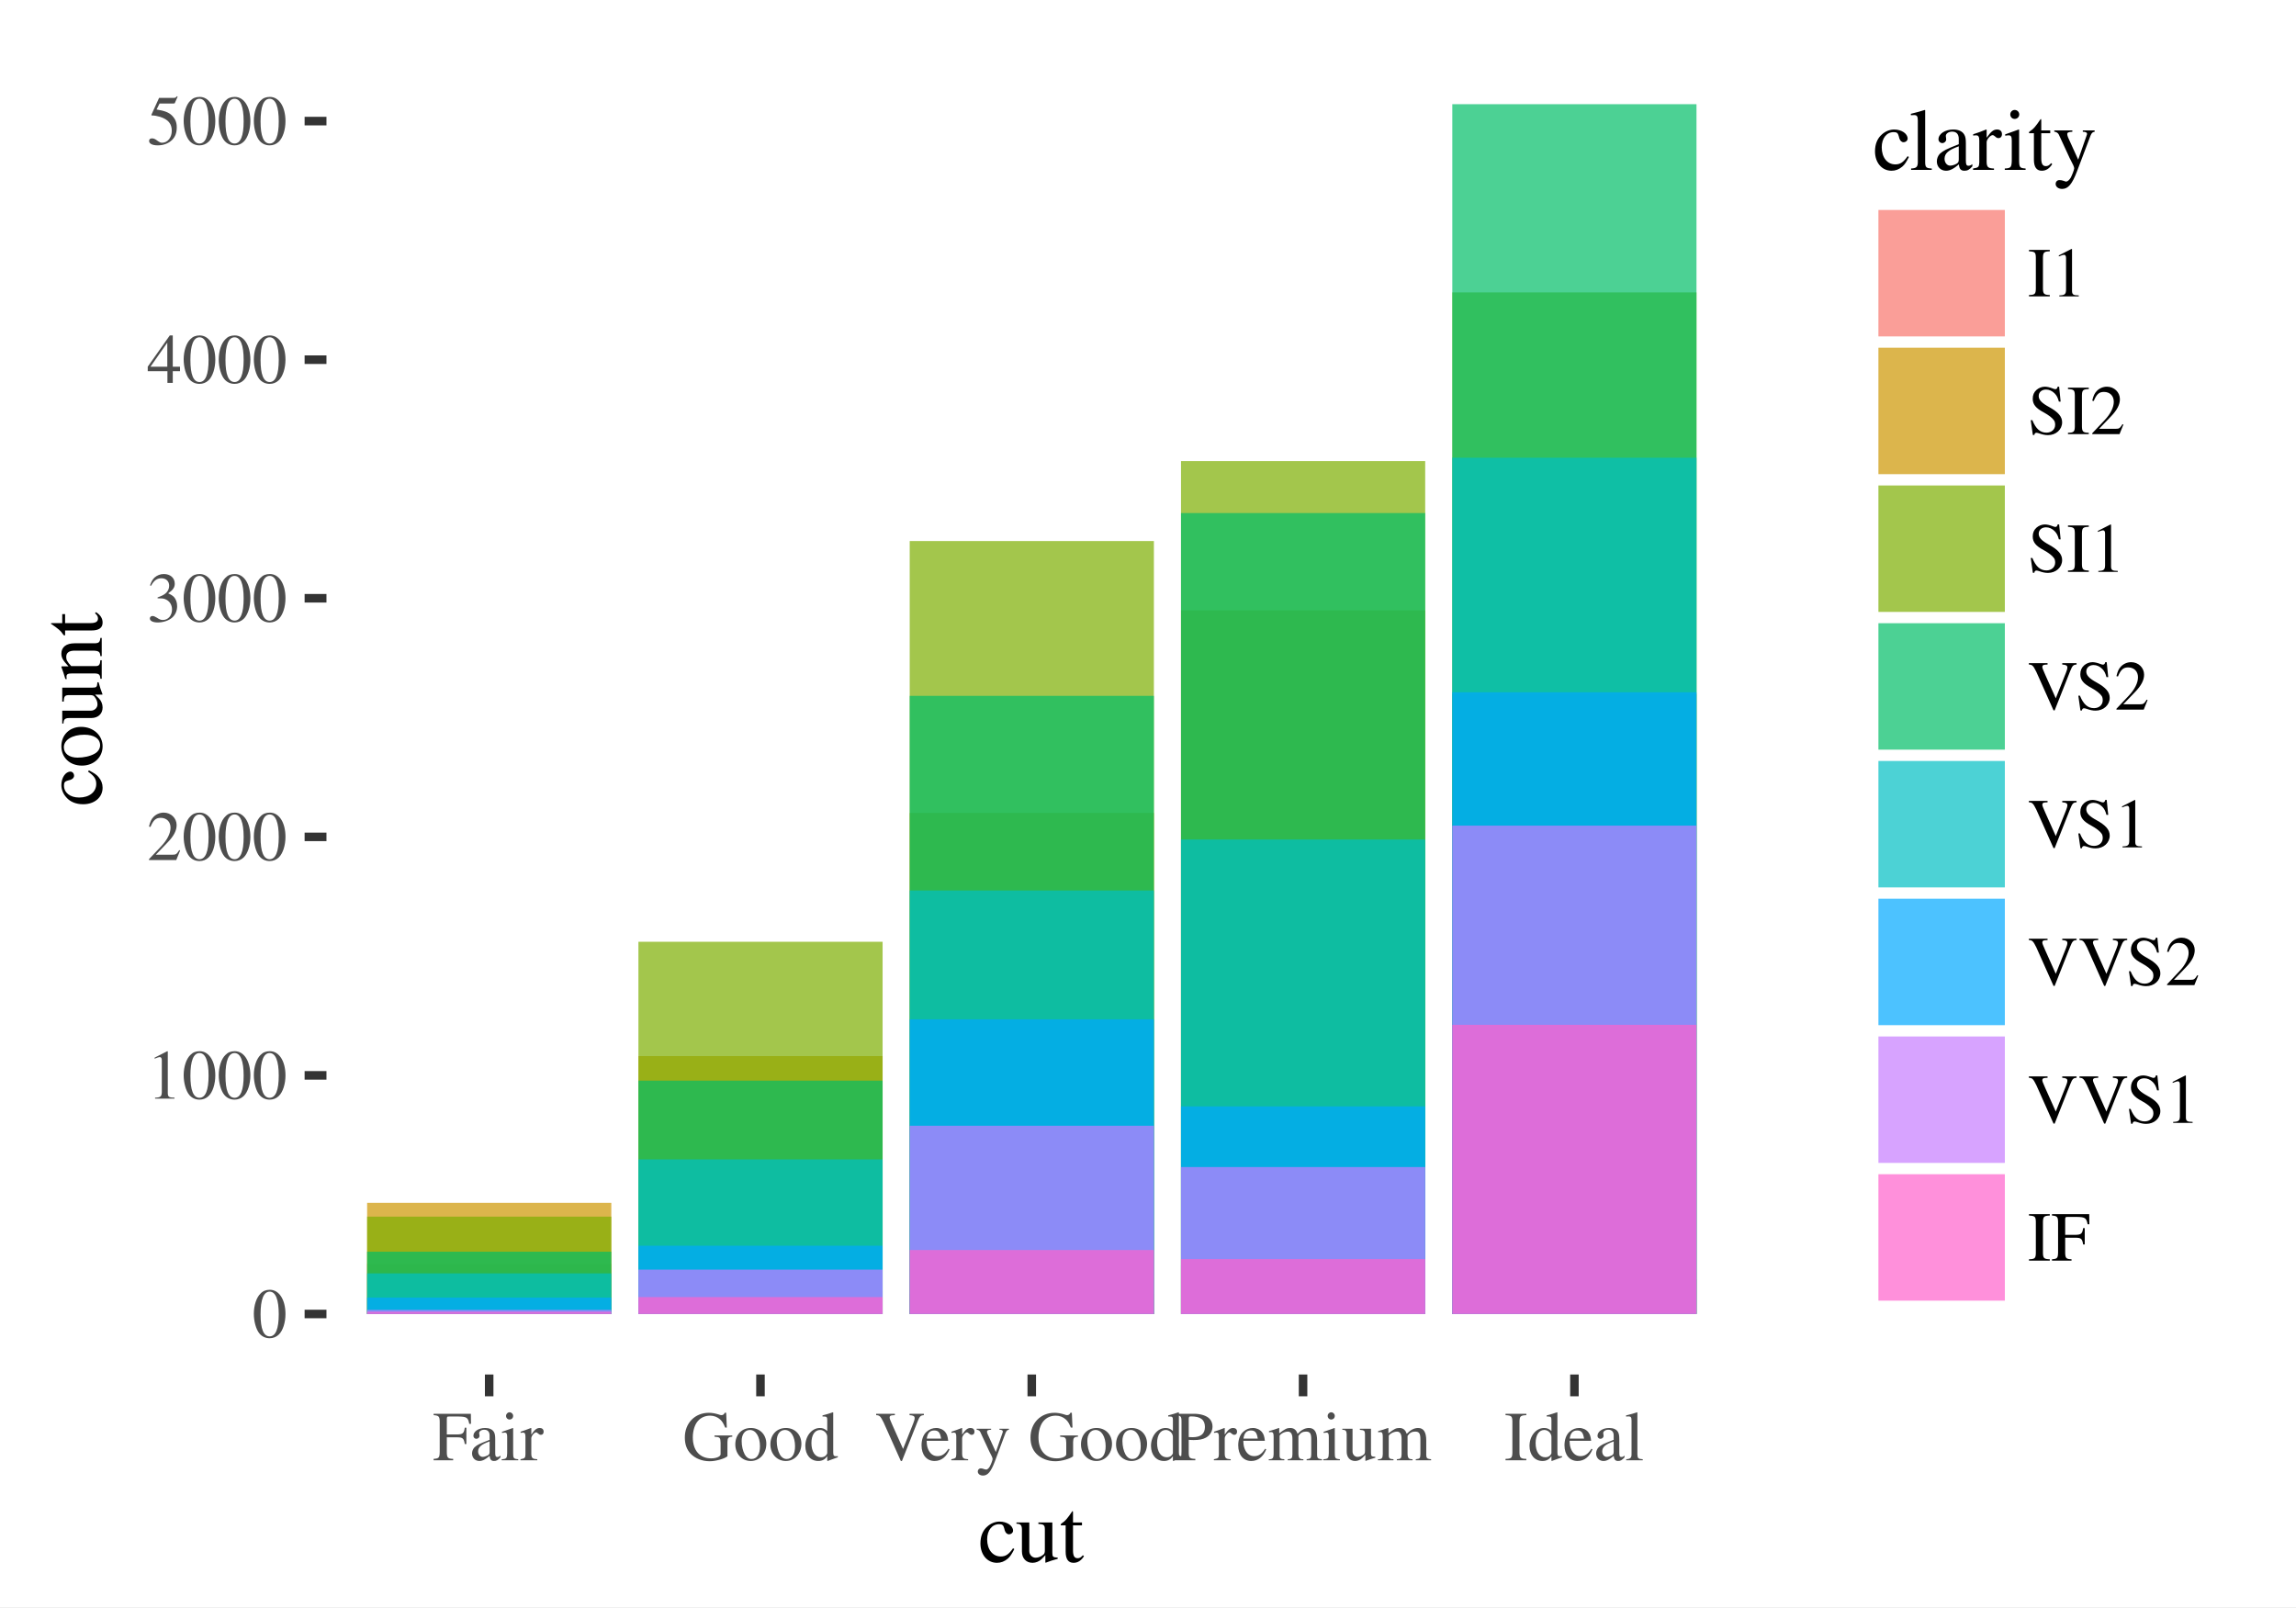
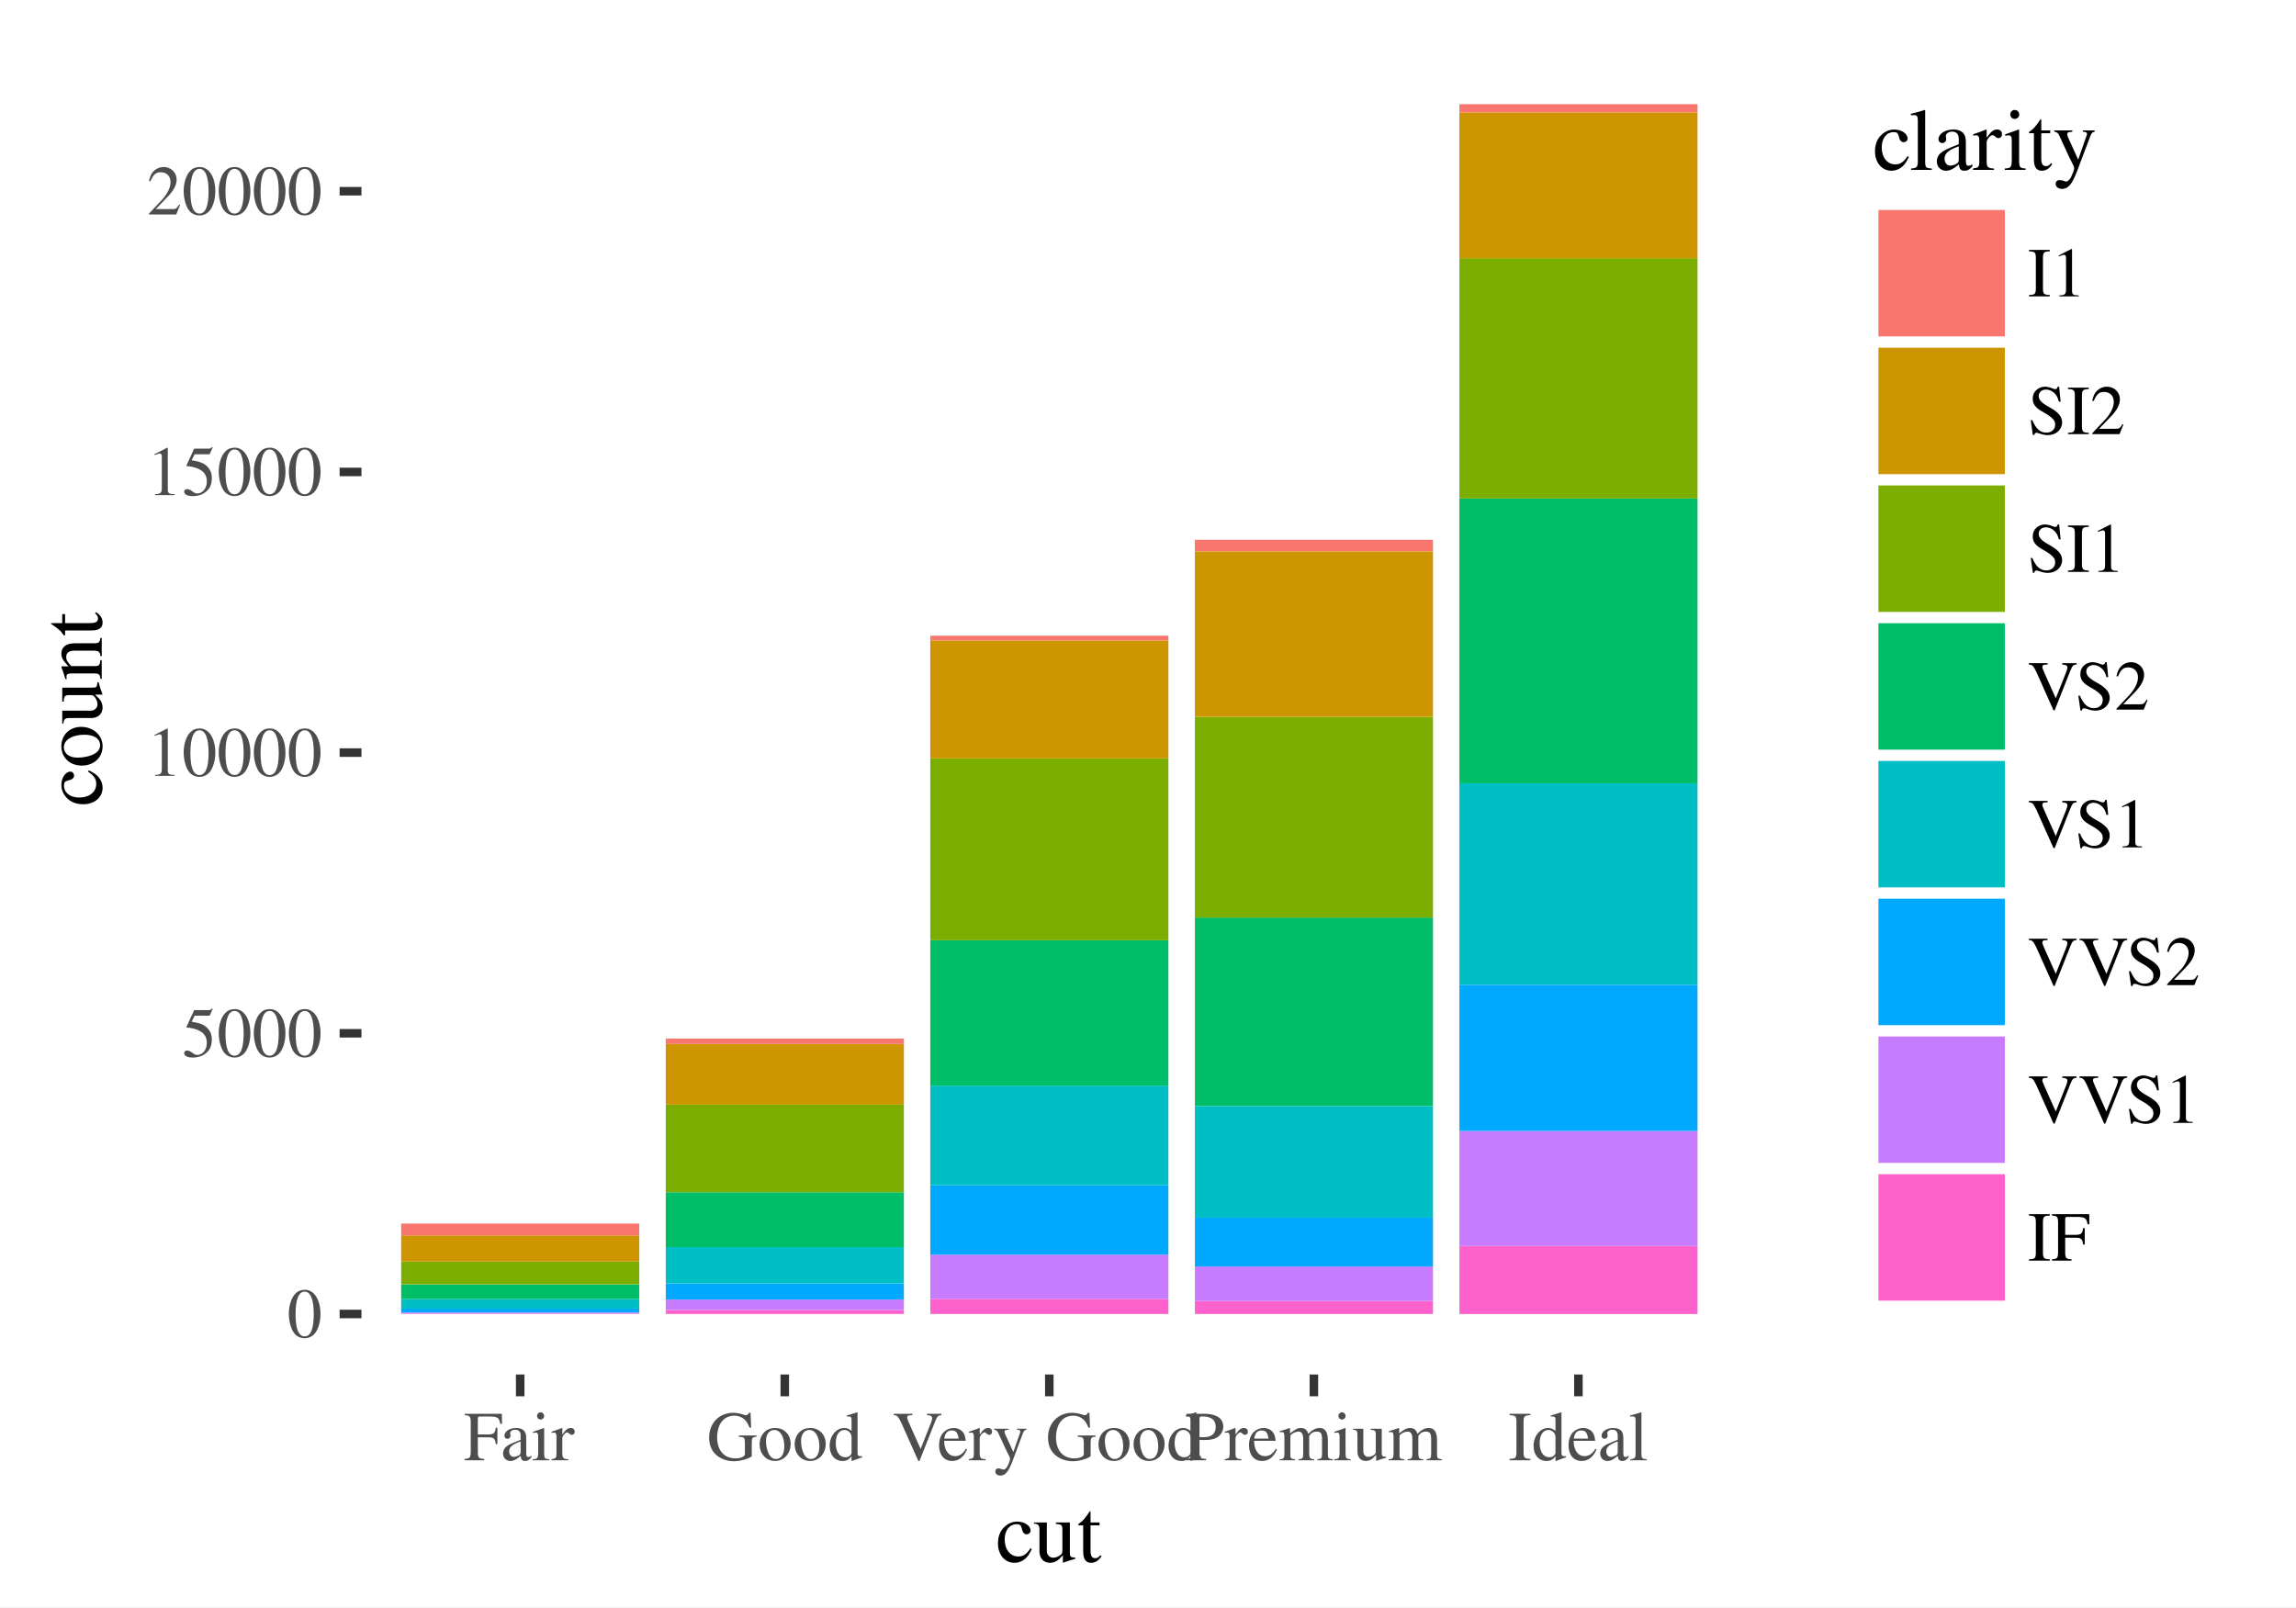
<svg xmlns="http://www.w3.org/2000/svg" viewBox="0 0 288.00 201.60">
  <defs>
    <style type="text/css">
    line, polyline, path, rect, circle {
      fill: none;
      stroke: #000000;
      stroke-linecap: round;
      stroke-linejoin: round;
      stroke-miterlimit: 10.00;
    }
  </style>
  </defs>
  <rect width="100%" height="100%" style="stroke: none; fill: #FFFFFF;" />
  <defs>
-     <clipPath id="cpNDAuOTQ1NXwyMTcuOTAzfDE3Mi40Mnw1LjQ3OTQ1">
-       <rect x="40.95" y="5.48" width="176.96" height="166.94" />
+     <clipPath id="cpNDUuMzQ0fDIxNy45MDN8MTcyLjQyfDUuNDc5NDU=">
+       <rect x="45.34" y="5.48" width="172.56" height="166.94" />
    </clipPath>
  </defs>
-   <rect x="46.05" y="158.55" width="30.63" height="6.28" style="stroke-width: 1.07; stroke: none; stroke-linecap: butt; fill: #F8766D; fill-opacity: 0.70;" clip-path="url(#cpNDAuOTQ1NXwyMTcuOTAzfDE3Mi40Mnw1LjQ3OTQ1)" />
-   <rect x="46.05" y="150.89" width="30.63" height="13.95" style="stroke-width: 1.07; stroke: none; stroke-linecap: butt; fill: #CD9600; fill-opacity: 0.70;" clip-path="url(#cpNDAuOTQ1NXwyMTcuOTAzfDE3Mi40Mnw1LjQ3OTQ1)" />
-   <rect x="46.05" y="152.62" width="30.63" height="12.21" style="stroke-width: 1.07; stroke: none; stroke-linecap: butt; fill: #7CAE00; fill-opacity: 0.70;" clip-path="url(#cpNDAuOTQ1NXwyMTcuOTAzfDE3Mi40Mnw1LjQ3OTQ1)" />
-   <rect x="46.05" y="157.02" width="30.63" height="7.81" style="stroke-width: 1.07; stroke: none; stroke-linecap: butt; fill: #00BE67; fill-opacity: 0.70;" clip-path="url(#cpNDAuOTQ1NXwyMTcuOTAzfDE3Mi40Mnw1LjQ3OTQ1)" />
-   <rect x="46.05" y="159.74" width="30.63" height="5.09" style="stroke-width: 1.07; stroke: none; stroke-linecap: butt; fill: #00BFC4; fill-opacity: 0.70;" clip-path="url(#cpNDAuOTQ1NXwyMTcuOTAzfDE3Mi40Mnw1LjQ3OTQ1)" />
-   <rect x="46.05" y="162.77" width="30.63" height="2.07" style="stroke-width: 1.07; stroke: none; stroke-linecap: butt; fill: #00A9FF; fill-opacity: 0.70;" clip-path="url(#cpNDAuOTQ1NXwyMTcuOTAzfDE3Mi40Mnw1LjQ3OTQ1)" />
-   <rect x="46.05" y="164.32" width="30.63" height="0.51" style="stroke-width: 1.07; stroke: none; stroke-linecap: butt; fill: #C77CFF; fill-opacity: 0.70;" clip-path="url(#cpNDAuOTQ1NXwyMTcuOTAzfDE3Mi40Mnw1LjQ3OTQ1)" />
-   <rect x="46.05" y="164.56" width="30.63" height="0.27" style="stroke-width: 1.07; stroke: none; stroke-linecap: butt; fill: #FF61CC; fill-opacity: 0.70;" clip-path="url(#cpNDAuOTQ1NXwyMTcuOTAzfDE3Mi40Mnw1LjQ3OTQ1)" />
-   <rect x="80.08" y="161.96" width="30.63" height="2.87" style="stroke-width: 1.07; stroke: none; stroke-linecap: butt; fill: #F8766D; fill-opacity: 0.70;" clip-path="url(#cpNDAuOTQ1NXwyMTcuOTAzfDE3Mi40Mnw1LjQ3OTQ1)" />
-   <rect x="80.08" y="132.48" width="30.63" height="32.35" style="stroke-width: 1.07; stroke: none; stroke-linecap: butt; fill: #CD9600; fill-opacity: 0.70;" clip-path="url(#cpNDAuOTQ1NXwyMTcuOTAzfDE3Mi40Mnw1LjQ3OTQ1)" />
-   <rect x="80.08" y="118.14" width="30.63" height="46.69" style="stroke-width: 1.07; stroke: none; stroke-linecap: butt; fill: #7CAE00; fill-opacity: 0.70;" clip-path="url(#cpNDAuOTQ1NXwyMTcuOTAzfDE3Mi40Mnw1LjQ3OTQ1)" />
-   <rect x="80.08" y="135.56" width="30.63" height="29.27" style="stroke-width: 1.07; stroke: none; stroke-linecap: butt; fill: #00BE67; fill-opacity: 0.70;" clip-path="url(#cpNDAuOTQ1NXwyMTcuOTAzfDE3Mi40Mnw1LjQ3OTQ1)" />
-   <rect x="80.08" y="145.44" width="30.63" height="19.39" style="stroke-width: 1.07; stroke: none; stroke-linecap: butt; fill: #00BFC4; fill-opacity: 0.70;" clip-path="url(#cpNDAuOTQ1NXwyMTcuOTAzfDE3Mi40Mnw1LjQ3OTQ1)" />
-   <rect x="80.08" y="156.27" width="30.63" height="8.56" style="stroke-width: 1.07; stroke: none; stroke-linecap: butt; fill: #00A9FF; fill-opacity: 0.70;" clip-path="url(#cpNDAuOTQ1NXwyMTcuOTAzfDE3Mi40Mnw1LjQ3OTQ1)" />
-   <rect x="80.08" y="159.27" width="30.63" height="5.57" style="stroke-width: 1.07; stroke: none; stroke-linecap: butt; fill: #C77CFF; fill-opacity: 0.70;" clip-path="url(#cpNDAuOTQ1NXwyMTcuOTAzfDE3Mi40Mnw1LjQ3OTQ1)" />
-   <rect x="80.08" y="162.71" width="30.63" height="2.12" style="stroke-width: 1.07; stroke: none; stroke-linecap: butt; fill: #FF61CC; fill-opacity: 0.70;" clip-path="url(#cpNDAuOTQ1NXwyMTcuOTAzfDE3Mi40Mnw1LjQ3OTQ1)" />
-   <rect x="114.11" y="162.32" width="30.63" height="2.51" style="stroke-width: 1.07; stroke: none; stroke-linecap: butt; fill: #F8766D; fill-opacity: 0.70;" clip-path="url(#cpNDAuOTQ1NXwyMTcuOTAzfDE3Mi40Mnw1LjQ3OTQ1)" />
-   <rect x="114.11" y="101.98" width="30.63" height="62.85" style="stroke-width: 1.07; stroke: none; stroke-linecap: butt; fill: #CD9600; fill-opacity: 0.70;" clip-path="url(#cpNDAuOTQ1NXwyMTcuOTAzfDE3Mi40Mnw1LjQ3OTQ1)" />
-   <rect x="114.11" y="67.87" width="30.63" height="96.97" style="stroke-width: 1.07; stroke: none; stroke-linecap: butt; fill: #7CAE00; fill-opacity: 0.70;" clip-path="url(#cpNDAuOTQ1NXwyMTcuOTAzfDE3Mi40Mnw1LjQ3OTQ1)" />
-   <rect x="114.11" y="87.29" width="30.63" height="77.54" style="stroke-width: 1.07; stroke: none; stroke-linecap: butt; fill: #00BE67; fill-opacity: 0.70;" clip-path="url(#cpNDAuOTQ1NXwyMTcuOTAzfDE3Mi40Mnw1LjQ3OTQ1)" />
-   <rect x="114.11" y="111.71" width="30.63" height="53.12" style="stroke-width: 1.07; stroke: none; stroke-linecap: butt; fill: #00BFC4; fill-opacity: 0.70;" clip-path="url(#cpNDAuOTQ1NXwyMTcuOTAzfDE3Mi40Mnw1LjQ3OTQ1)" />
-   <rect x="114.11" y="127.87" width="30.63" height="36.96" style="stroke-width: 1.07; stroke: none; stroke-linecap: butt; fill: #00A9FF; fill-opacity: 0.70;" clip-path="url(#cpNDAuOTQ1NXwyMTcuOTAzfDE3Mi40Mnw1LjQ3OTQ1)" />
-   <rect x="114.11" y="141.22" width="30.63" height="23.61" style="stroke-width: 1.07; stroke: none; stroke-linecap: butt; fill: #C77CFF; fill-opacity: 0.70;" clip-path="url(#cpNDAuOTQ1NXwyMTcuOTAzfDE3Mi40Mnw1LjQ3OTQ1)" />
-   <rect x="114.11" y="156.81" width="30.63" height="8.02" style="stroke-width: 1.07; stroke: none; stroke-linecap: butt; fill: #FF61CC; fill-opacity: 0.70;" clip-path="url(#cpNDAuOTQ1NXwyMTcuOTAzfDE3Mi40Mnw1LjQ3OTQ1)" />
-   <rect x="148.14" y="158.70" width="30.63" height="6.14" style="stroke-width: 1.07; stroke: none; stroke-linecap: butt; fill: #F8766D; fill-opacity: 0.70;" clip-path="url(#cpNDAuOTQ1NXwyMTcuOTAzfDE3Mi40Mnw1LjQ3OTQ1)" />
-   <rect x="148.14" y="76.57" width="30.63" height="88.26" style="stroke-width: 1.07; stroke: none; stroke-linecap: butt; fill: #CD9600; fill-opacity: 0.70;" clip-path="url(#cpNDAuOTQ1NXwyMTcuOTAzfDE3Mi40Mnw1LjQ3OTQ1)" />
-   <rect x="148.14" y="57.84" width="30.63" height="106.99" style="stroke-width: 1.07; stroke: none; stroke-linecap: butt; fill: #7CAE00; fill-opacity: 0.70;" clip-path="url(#cpNDAuOTQ1NXwyMTcuOTAzfDE3Mi40Mnw1LjQ3OTQ1)" />
-   <rect x="148.14" y="64.36" width="30.63" height="100.47" style="stroke-width: 1.07; stroke: none; stroke-linecap: butt; fill: #00BE67; fill-opacity: 0.70;" clip-path="url(#cpNDAuOTQ1NXwyMTcuOTAzfDE3Mi40Mnw1LjQ3OTQ1)" />
-   <rect x="148.14" y="105.31" width="30.63" height="59.53" style="stroke-width: 1.07; stroke: none; stroke-linecap: butt; fill: #00BFC4; fill-opacity: 0.70;" clip-path="url(#cpNDAuOTQ1NXwyMTcuOTAzfDE3Mi40Mnw1LjQ3OTQ1)" />
-   <rect x="148.14" y="138.79" width="30.63" height="26.04" style="stroke-width: 1.07; stroke: none; stroke-linecap: butt; fill: #00A9FF; fill-opacity: 0.70;" clip-path="url(#cpNDAuOTQ1NXwyMTcuOTAzfDE3Mi40Mnw1LjQ3OTQ1)" />
-   <rect x="148.14" y="146.40" width="30.63" height="18.44" style="stroke-width: 1.07; stroke: none; stroke-linecap: butt; fill: #C77CFF; fill-opacity: 0.70;" clip-path="url(#cpNDAuOTQ1NXwyMTcuOTAzfDE3Mi40Mnw1LjQ3OTQ1)" />
-   <rect x="148.14" y="157.95" width="30.63" height="6.88" style="stroke-width: 1.07; stroke: none; stroke-linecap: butt; fill: #FF61CC; fill-opacity: 0.70;" clip-path="url(#cpNDAuOTQ1NXwyMTcuOTAzfDE3Mi40Mnw1LjQ3OTQ1)" />
-   <rect x="182.17" y="160.46" width="30.63" height="4.37" style="stroke-width: 1.07; stroke: none; stroke-linecap: butt; fill: #F8766D; fill-opacity: 0.70;" clip-path="url(#cpNDAuOTQ1NXwyMTcuOTAzfDE3Mi40Mnw1LjQ3OTQ1)" />
-   <rect x="182.17" y="87.08" width="30.63" height="77.75" style="stroke-width: 1.07; stroke: none; stroke-linecap: butt; fill: #CD9600; fill-opacity: 0.70;" clip-path="url(#cpNDAuOTQ1NXwyMTcuOTAzfDE3Mi40Mnw1LjQ3OTQ1)" />
-   <rect x="182.17" y="36.68" width="30.63" height="128.15" style="stroke-width: 1.07; stroke: none; stroke-linecap: butt; fill: #7CAE00; fill-opacity: 0.70;" clip-path="url(#cpNDAuOTQ1NXwyMTcuOTAzfDE3Mi40Mnw1LjQ3OTQ1)" />
-   <rect x="182.17" y="13.07" width="30.63" height="151.76" style="stroke-width: 1.07; stroke: none; stroke-linecap: butt; fill: #00BE67; fill-opacity: 0.70;" clip-path="url(#cpNDAuOTQ1NXwyMTcuOTAzfDE3Mi40Mnw1LjQ3OTQ1)" />
-   <rect x="182.17" y="57.42" width="30.63" height="107.41" style="stroke-width: 1.07; stroke: none; stroke-linecap: butt; fill: #00BFC4; fill-opacity: 0.70;" clip-path="url(#cpNDAuOTQ1NXwyMTcuOTAzfDE3Mi40Mnw1LjQ3OTQ1)" />
-   <rect x="182.17" y="86.84" width="30.63" height="77.99" style="stroke-width: 1.07; stroke: none; stroke-linecap: butt; fill: #00A9FF; fill-opacity: 0.70;" clip-path="url(#cpNDAuOTQ1NXwyMTcuOTAzfDE3Mi40Mnw1LjQ3OTQ1)" />
-   <rect x="182.17" y="103.57" width="30.63" height="61.26" style="stroke-width: 1.07; stroke: none; stroke-linecap: butt; fill: #C77CFF; fill-opacity: 0.70;" clip-path="url(#cpNDAuOTQ1NXwyMTcuOTAzfDE3Mi40Mnw1LjQ3OTQ1)" />
-   <rect x="182.17" y="128.56" width="30.63" height="36.27" style="stroke-width: 1.07; stroke: none; stroke-linecap: butt; fill: #FF61CC; fill-opacity: 0.70;" clip-path="url(#cpNDAuOTQ1NXwyMTcuOTAzfDE3Mi40Mnw1LjQ3OTQ1)" />
+   <rect x="50.32" y="164.77" width="29.87" height="0.06" style="stroke-width: 1.07; stroke: none; stroke-linecap: butt; fill: #FF61CC;" clip-path="url(#cpNDUuMzQ0fDIxNy45MDN8MTcyLjQyfDUuNDc5NDU=)" />
+   <rect x="50.32" y="164.65" width="29.87" height="0.12" style="stroke-width: 1.07; stroke: none; stroke-linecap: butt; fill: #C77CFF;" clip-path="url(#cpNDUuMzQ0fDIxNy45MDN8MTcyLjQyfDUuNDc5NDU=)" />
+   <rect x="50.32" y="164.16" width="29.87" height="0.49" style="stroke-width: 1.07; stroke: none; stroke-linecap: butt; fill: #00A9FF;" clip-path="url(#cpNDUuMzQ0fDIxNy45MDN8MTcyLjQyfDUuNDc5NDU=)" />
+   <rect x="50.32" y="162.97" width="29.87" height="1.20" style="stroke-width: 1.07; stroke: none; stroke-linecap: butt; fill: #00BFC4;" clip-path="url(#cpNDUuMzQ0fDIxNy45MDN8MTcyLjQyfDUuNDc5NDU=)" />
+   <rect x="50.32" y="161.13" width="29.87" height="1.84" style="stroke-width: 1.07; stroke: none; stroke-linecap: butt; fill: #00BE67;" clip-path="url(#cpNDUuMzQ0fDIxNy45MDN8MTcyLjQyfDUuNDc5NDU=)" />
+   <rect x="50.32" y="158.25" width="29.87" height="2.87" style="stroke-width: 1.07; stroke: none; stroke-linecap: butt; fill: #7CAE00;" clip-path="url(#cpNDUuMzQ0fDIxNy45MDN8MTcyLjQyfDUuNDc5NDU=)" />
+   <rect x="50.32" y="154.97" width="29.87" height="3.28" style="stroke-width: 1.07; stroke: none; stroke-linecap: butt; fill: #CD9600;" clip-path="url(#cpNDUuMzQ0fDIxNy45MDN8MTcyLjQyfDUuNDc5NDU=)" />
+   <rect x="50.32" y="153.49" width="29.87" height="1.48" style="stroke-width: 1.07; stroke: none; stroke-linecap: butt; fill: #F8766D;" clip-path="url(#cpNDUuMzQ0fDIxNy45MDN8MTcyLjQyfDUuNDc5NDU=)" />
+   <rect x="83.51" y="164.33" width="29.87" height="0.50" style="stroke-width: 1.07; stroke: none; stroke-linecap: butt; fill: #FF61CC;" clip-path="url(#cpNDUuMzQ0fDIxNy45MDN8MTcyLjQyfDUuNDc5NDU=)" />
+   <rect x="83.51" y="163.02" width="29.87" height="1.31" style="stroke-width: 1.07; stroke: none; stroke-linecap: butt; fill: #C77CFF;" clip-path="url(#cpNDUuMzQ0fDIxNy45MDN8MTcyLjQyfDUuNDc5NDU=)" />
+   <rect x="83.51" y="161.01" width="29.87" height="2.01" style="stroke-width: 1.07; stroke: none; stroke-linecap: butt; fill: #00A9FF;" clip-path="url(#cpNDUuMzQ0fDIxNy45MDN8MTcyLjQyfDUuNDc5NDU=)" />
+   <rect x="83.51" y="156.44" width="29.87" height="4.56" style="stroke-width: 1.07; stroke: none; stroke-linecap: butt; fill: #00BFC4;" clip-path="url(#cpNDUuMzQ0fDIxNy45MDN8MTcyLjQyfDUuNDc5NDU=)" />
+   <rect x="83.51" y="149.56" width="29.87" height="6.89" style="stroke-width: 1.07; stroke: none; stroke-linecap: butt; fill: #00BE67;" clip-path="url(#cpNDUuMzQ0fDIxNy45MDN8MTcyLjQyfDUuNDc5NDU=)" />
+   <rect x="83.51" y="138.57" width="29.87" height="10.99" style="stroke-width: 1.07; stroke: none; stroke-linecap: butt; fill: #7CAE00;" clip-path="url(#cpNDUuMzQ0fDIxNy45MDN8MTcyLjQyfDUuNDc5NDU=)" />
+   <rect x="83.51" y="130.96" width="29.87" height="7.61" style="stroke-width: 1.07; stroke: none; stroke-linecap: butt; fill: #CD9600;" clip-path="url(#cpNDUuMzQ0fDIxNy45MDN8MTcyLjQyfDUuNDc5NDU=)" />
+   <rect x="83.51" y="130.28" width="29.87" height="0.68" style="stroke-width: 1.07; stroke: none; stroke-linecap: butt; fill: #F8766D;" clip-path="url(#cpNDUuMzQ0fDIxNy45MDN8MTcyLjQyfDUuNDc5NDU=)" />
+   <rect x="116.69" y="162.94" width="29.87" height="1.89" style="stroke-width: 1.07; stroke: none; stroke-linecap: butt; fill: #FF61CC;" clip-path="url(#cpNDUuMzQ0fDIxNy45MDN8MTcyLjQyfDUuNDc5NDU=)" />
+   <rect x="116.69" y="157.39" width="29.87" height="5.56" style="stroke-width: 1.07; stroke: none; stroke-linecap: butt; fill: #C77CFF;" clip-path="url(#cpNDUuMzQ0fDIxNy45MDN8MTcyLjQyfDUuNDc5NDU=)" />
+   <rect x="116.69" y="148.69" width="29.87" height="8.70" style="stroke-width: 1.07; stroke: none; stroke-linecap: butt; fill: #00A9FF;" clip-path="url(#cpNDUuMzQ0fDIxNy45MDN8MTcyLjQyfDUuNDc5NDU=)" />
+   <rect x="116.69" y="136.19" width="29.87" height="12.50" style="stroke-width: 1.07; stroke: none; stroke-linecap: butt; fill: #00BFC4;" clip-path="url(#cpNDUuMzQ0fDIxNy45MDN8MTcyLjQyfDUuNDc5NDU=)" />
+   <rect x="116.69" y="117.95" width="29.87" height="18.25" style="stroke-width: 1.07; stroke: none; stroke-linecap: butt; fill: #00BE67;" clip-path="url(#cpNDUuMzQ0fDIxNy45MDN8MTcyLjQyfDUuNDc5NDU=)" />
+   <rect x="116.69" y="95.13" width="29.87" height="22.82" style="stroke-width: 1.07; stroke: none; stroke-linecap: butt; fill: #7CAE00;" clip-path="url(#cpNDUuMzQ0fDIxNy45MDN8MTcyLjQyfDUuNDc5NDU=)" />
+   <rect x="116.69" y="80.34" width="29.87" height="14.79" style="stroke-width: 1.07; stroke: none; stroke-linecap: butt; fill: #CD9600;" clip-path="url(#cpNDUuMzQ0fDIxNy45MDN8MTcyLjQyfDUuNDc5NDU=)" />
+   <rect x="116.69" y="79.75" width="29.87" height="0.59" style="stroke-width: 1.07; stroke: none; stroke-linecap: butt; fill: #F8766D;" clip-path="url(#cpNDUuMzQ0fDIxNy45MDN8MTcyLjQyfDUuNDc5NDU=)" />
+   <rect x="149.88" y="163.21" width="29.87" height="1.62" style="stroke-width: 1.07; stroke: none; stroke-linecap: butt; fill: #FF61CC;" clip-path="url(#cpNDUuMzQ0fDIxNy45MDN8MTcyLjQyfDUuNDc5NDU=)" />
+   <rect x="149.88" y="158.87" width="29.87" height="4.34" style="stroke-width: 1.07; stroke: none; stroke-linecap: butt; fill: #C77CFF;" clip-path="url(#cpNDUuMzQ0fDIxNy45MDN8MTcyLjQyfDUuNDc5NDU=)" />
+   <rect x="149.88" y="152.75" width="29.87" height="6.13" style="stroke-width: 1.07; stroke: none; stroke-linecap: butt; fill: #00A9FF;" clip-path="url(#cpNDUuMzQ0fDIxNy45MDN8MTcyLjQyfDUuNDc5NDU=)" />
+   <rect x="149.88" y="138.74" width="29.87" height="14.01" style="stroke-width: 1.07; stroke: none; stroke-linecap: butt; fill: #00BFC4;" clip-path="url(#cpNDUuMzQ0fDIxNy45MDN8MTcyLjQyfDUuNDc5NDU=)" />
+   <rect x="149.88" y="115.10" width="29.87" height="23.64" style="stroke-width: 1.07; stroke: none; stroke-linecap: butt; fill: #00BE67;" clip-path="url(#cpNDUuMzQ0fDIxNy45MDN8MTcyLjQyfDUuNDc5NDU=)" />
+   <rect x="149.88" y="89.93" width="29.87" height="25.18" style="stroke-width: 1.07; stroke: none; stroke-linecap: butt; fill: #7CAE00;" clip-path="url(#cpNDUuMzQ0fDIxNy45MDN8MTcyLjQyfDUuNDc5NDU=)" />
+   <rect x="149.88" y="69.16" width="29.87" height="20.77" style="stroke-width: 1.07; stroke: none; stroke-linecap: butt; fill: #CD9600;" clip-path="url(#cpNDUuMzQ0fDIxNy45MDN8MTcyLjQyfDUuNDc5NDU=)" />
+   <rect x="149.88" y="67.71" width="29.87" height="1.44" style="stroke-width: 1.07; stroke: none; stroke-linecap: butt; fill: #F8766D;" clip-path="url(#cpNDUuMzQ0fDIxNy45MDN8MTcyLjQyfDUuNDc5NDU=)" />
+   <rect x="183.06" y="156.30" width="29.87" height="8.54" style="stroke-width: 1.07; stroke: none; stroke-linecap: butt; fill: #FF61CC;" clip-path="url(#cpNDUuMzQ0fDIxNy45MDN8MTcyLjQyfDUuNDc5NDU=)" />
+   <rect x="183.06" y="141.88" width="29.87" height="14.42" style="stroke-width: 1.07; stroke: none; stroke-linecap: butt; fill: #C77CFF;" clip-path="url(#cpNDUuMzQ0fDIxNy45MDN8MTcyLjQyfDUuNDc5NDU=)" />
+   <rect x="183.06" y="123.53" width="29.87" height="18.35" style="stroke-width: 1.07; stroke: none; stroke-linecap: butt; fill: #00A9FF;" clip-path="url(#cpNDUuMzQ0fDIxNy45MDN8MTcyLjQyfDUuNDc5NDU=)" />
+   <rect x="183.06" y="98.26" width="29.87" height="25.27" style="stroke-width: 1.07; stroke: none; stroke-linecap: butt; fill: #00BFC4;" clip-path="url(#cpNDUuMzQ0fDIxNy45MDN8MTcyLjQyfDUuNDc5NDU=)" />
+   <rect x="183.06" y="62.55" width="29.87" height="35.71" style="stroke-width: 1.07; stroke: none; stroke-linecap: butt; fill: #00BE67;" clip-path="url(#cpNDUuMzQ0fDIxNy45MDN8MTcyLjQyfDUuNDc5NDU=)" />
+   <rect x="183.06" y="32.39" width="29.87" height="30.15" style="stroke-width: 1.07; stroke: none; stroke-linecap: butt; fill: #7CAE00;" clip-path="url(#cpNDUuMzQ0fDIxNy45MDN8MTcyLjQyfDUuNDc5NDU=)" />
+   <rect x="183.06" y="14.10" width="29.87" height="18.30" style="stroke-width: 1.07; stroke: none; stroke-linecap: butt; fill: #CD9600;" clip-path="url(#cpNDUuMzQ0fDIxNy45MDN8MTcyLjQyfDUuNDc5NDU=)" />
+   <rect x="183.06" y="13.07" width="29.87" height="1.03" style="stroke-width: 1.07; stroke: none; stroke-linecap: butt; fill: #F8766D;" clip-path="url(#cpNDUuMzQ0fDIxNy45MDN8MTcyLjQyfDUuNDc5NDU=)" />
  <defs>
    <clipPath id="cpMHwyODh8MjAxLjZ8MA==">
      <rect x="0.00" y="0.00" width="288.00" height="201.60" />
    </clipPath>
  </defs>
  <g clip-path="url(#cpMHwyODh8MjAxLjZ8MA==)">
-     <text x="31.62" y="167.75" style="font-size: 8.80px; fill: #4D4D4D; font-family: Nimbus Roman No9 L;" textLength="4.40px" lengthAdjust="spacingAndGlyphs">0</text>
+     <text x="36.01" y="167.75" style="font-size: 8.80px; fill: #4D4D4D; font-family: Nimbus Roman No9 L;" textLength="4.40px" lengthAdjust="spacingAndGlyphs">0</text>
  </g>
  <g clip-path="url(#cpMHwyODh8MjAxLjZ8MA==)">
-     <text x="18.42" y="137.82" style="font-size: 8.80px; fill: #4D4D4D; font-family: Nimbus Roman No9 L;" textLength="17.59px" lengthAdjust="spacingAndGlyphs">1000</text>
+     <text x="22.82" y="132.54" style="font-size: 8.80px; fill: #4D4D4D; font-family: Nimbus Roman No9 L;" textLength="17.59px" lengthAdjust="spacingAndGlyphs">5000</text>
  </g>
  <g clip-path="url(#cpMHwyODh8MjAxLjZ8MA==)">
-     <text x="18.42" y="107.89" style="font-size: 8.80px; fill: #4D4D4D; font-family: Nimbus Roman No9 L;" textLength="17.59px" lengthAdjust="spacingAndGlyphs">2000</text>
+     <text x="18.42" y="97.33" style="font-size: 8.80px; fill: #4D4D4D; font-family: Nimbus Roman No9 L;" textLength="21.99px" lengthAdjust="spacingAndGlyphs">10000</text>
  </g>
  <g clip-path="url(#cpMHwyODh8MjAxLjZ8MA==)">
-     <text x="18.42" y="77.96" style="font-size: 8.80px; fill: #4D4D4D; font-family: Nimbus Roman No9 L;" textLength="17.59px" lengthAdjust="spacingAndGlyphs">3000</text>
+     <text x="18.42" y="62.11" style="font-size: 8.80px; fill: #4D4D4D; font-family: Nimbus Roman No9 L;" textLength="21.99px" lengthAdjust="spacingAndGlyphs">15000</text>
  </g>
  <g clip-path="url(#cpMHwyODh8MjAxLjZ8MA==)">
-     <text x="18.42" y="48.03" style="font-size: 8.80px; fill: #4D4D4D; font-family: Nimbus Roman No9 L;" textLength="17.59px" lengthAdjust="spacingAndGlyphs">4000</text>
+     <text x="18.42" y="26.90" style="font-size: 8.80px; fill: #4D4D4D; font-family: Nimbus Roman No9 L;" textLength="21.99px" lengthAdjust="spacingAndGlyphs">20000</text>
+   </g>
+   <polyline points="42.60,164.83 45.34,164.83 " style="stroke-width: 1.07; stroke: #333333; stroke-linecap: butt;" clip-path="url(#cpMHwyODh8MjAxLjZ8MA==)" />
+   <polyline points="42.60,129.62 45.34,129.62 " style="stroke-width: 1.07; stroke: #333333; stroke-linecap: butt;" clip-path="url(#cpMHwyODh8MjAxLjZ8MA==)" />
+   <polyline points="42.60,94.41 45.34,94.41 " style="stroke-width: 1.07; stroke: #333333; stroke-linecap: butt;" clip-path="url(#cpMHwyODh8MjAxLjZ8MA==)" />
+   <polyline points="42.60,59.20 45.34,59.20 " style="stroke-width: 1.07; stroke: #333333; stroke-linecap: butt;" clip-path="url(#cpMHwyODh8MjAxLjZ8MA==)" />
+   <polyline points="42.60,23.99 45.34,23.99 " style="stroke-width: 1.07; stroke: #333333; stroke-linecap: butt;" clip-path="url(#cpMHwyODh8MjAxLjZ8MA==)" />
+   <polyline points="65.25,175.16 65.25,172.42 " style="stroke-width: 1.07; stroke: #333333; stroke-linecap: butt;" clip-path="url(#cpMHwyODh8MjAxLjZ8MA==)" />
+   <polyline points="98.44,175.16 98.44,172.42 " style="stroke-width: 1.07; stroke: #333333; stroke-linecap: butt;" clip-path="url(#cpMHwyODh8MjAxLjZ8MA==)" />
+   <polyline points="131.62,175.16 131.62,172.42 " style="stroke-width: 1.07; stroke: #333333; stroke-linecap: butt;" clip-path="url(#cpMHwyODh8MjAxLjZ8MA==)" />
+   <polyline points="164.81,175.16 164.81,172.42 " style="stroke-width: 1.07; stroke: #333333; stroke-linecap: butt;" clip-path="url(#cpMHwyODh8MjAxLjZ8MA==)" />
+   <polyline points="197.99,175.16 197.99,172.42 " style="stroke-width: 1.07; stroke: #333333; stroke-linecap: butt;" clip-path="url(#cpMHwyODh8MjAxLjZ8MA==)" />
+   <g clip-path="url(#cpMHwyODh8MjAxLjZ8MA==)">
+     <text x="58.17" y="183.18" style="font-size: 8.80px; fill: #4D4D4D; font-family: Nimbus Roman No9 L;" textLength="14.17px" lengthAdjust="spacingAndGlyphs">Fair</text>
  </g>
  <g clip-path="url(#cpMHwyODh8MjAxLjZ8MA==)">
-     <text x="18.42" y="18.11" style="font-size: 8.80px; fill: #4D4D4D; font-family: Nimbus Roman No9 L;" textLength="17.59px" lengthAdjust="spacingAndGlyphs">5000</text>
-   </g>
-   <polyline points="38.21,164.83 40.95,164.83 " style="stroke-width: 1.07; stroke: #333333; stroke-linecap: butt;" clip-path="url(#cpMHwyODh8MjAxLjZ8MA==)" />
-   <polyline points="38.21,134.90 40.95,134.90 " style="stroke-width: 1.07; stroke: #333333; stroke-linecap: butt;" clip-path="url(#cpMHwyODh8MjAxLjZ8MA==)" />
-   <polyline points="38.21,104.98 40.95,104.98 " style="stroke-width: 1.07; stroke: #333333; stroke-linecap: butt;" clip-path="url(#cpMHwyODh8MjAxLjZ8MA==)" />
-   <polyline points="38.21,75.05 40.95,75.05 " style="stroke-width: 1.07; stroke: #333333; stroke-linecap: butt;" clip-path="url(#cpMHwyODh8MjAxLjZ8MA==)" />
-   <polyline points="38.21,45.12 40.95,45.12 " style="stroke-width: 1.07; stroke: #333333; stroke-linecap: butt;" clip-path="url(#cpMHwyODh8MjAxLjZ8MA==)" />
-   <polyline points="38.21,15.19 40.95,15.19 " style="stroke-width: 1.07; stroke: #333333; stroke-linecap: butt;" clip-path="url(#cpMHwyODh8MjAxLjZ8MA==)" />
-   <polyline points="61.36,175.16 61.36,172.42 " style="stroke-width: 1.07; stroke: #333333; stroke-linecap: butt;" clip-path="url(#cpMHwyODh8MjAxLjZ8MA==)" />
-   <polyline points="95.39,175.16 95.39,172.42 " style="stroke-width: 1.07; stroke: #333333; stroke-linecap: butt;" clip-path="url(#cpMHwyODh8MjAxLjZ8MA==)" />
-   <polyline points="129.42,175.16 129.42,172.42 " style="stroke-width: 1.07; stroke: #333333; stroke-linecap: butt;" clip-path="url(#cpMHwyODh8MjAxLjZ8MA==)" />
-   <polyline points="163.45,175.16 163.45,172.42 " style="stroke-width: 1.07; stroke: #333333; stroke-linecap: butt;" clip-path="url(#cpMHwyODh8MjAxLjZ8MA==)" />
-   <polyline points="197.49,175.16 197.49,172.42 " style="stroke-width: 1.07; stroke: #333333; stroke-linecap: butt;" clip-path="url(#cpMHwyODh8MjAxLjZ8MA==)" />
-   <g clip-path="url(#cpMHwyODh8MjAxLjZ8MA==)">
-     <text x="54.28" y="183.18" style="font-size: 8.80px; fill: #4D4D4D; font-family: Nimbus Roman No9 L;" textLength="14.17px" lengthAdjust="spacingAndGlyphs">Fair</text>
+     <text x="88.67" y="183.18" style="font-size: 8.80px; fill: #4D4D4D; font-family: Nimbus Roman No9 L;" textLength="19.55px" lengthAdjust="spacingAndGlyphs">Good</text>
  </g>
  <g clip-path="url(#cpMHwyODh8MjAxLjZ8MA==)">
-     <text x="85.62" y="183.18" style="font-size: 8.80px; fill: #4D4D4D; font-family: Nimbus Roman No9 L;" textLength="19.55px" lengthAdjust="spacingAndGlyphs">Good</text>
+     <text x="111.96" y="183.18" style="font-size: 8.80px; fill: #4D4D4D; font-family: Nimbus Roman No9 L;" textLength="39.33px" lengthAdjust="spacingAndGlyphs">Very Good</text>
  </g>
  <g clip-path="url(#cpMHwyODh8MjAxLjZ8MA==)">
-     <text x="109.76" y="183.18" style="font-size: 8.80px; fill: #4D4D4D; font-family: Nimbus Roman No9 L;" textLength="39.33px" lengthAdjust="spacingAndGlyphs">Very Good</text>
+     <text x="148.68" y="183.18" style="font-size: 8.80px; fill: #4D4D4D; font-family: Nimbus Roman No9 L;" textLength="32.26px" lengthAdjust="spacingAndGlyphs">Premium</text>
  </g>
  <g clip-path="url(#cpMHwyODh8MjAxLjZ8MA==)">
-     <text x="147.33" y="183.18" style="font-size: 8.80px; fill: #4D4D4D; font-family: Nimbus Roman No9 L;" textLength="32.26px" lengthAdjust="spacingAndGlyphs">Premium</text>
+     <text x="189.20" y="183.18" style="font-size: 8.80px; fill: #4D4D4D; font-family: Nimbus Roman No9 L;" textLength="17.59px" lengthAdjust="spacingAndGlyphs">Ideal</text>
  </g>
  <g clip-path="url(#cpMHwyODh8MjAxLjZ8MA==)">
-     <text x="188.69" y="183.18" style="font-size: 8.80px; fill: #4D4D4D; font-family: Nimbus Roman No9 L;" textLength="17.59px" lengthAdjust="spacingAndGlyphs">Ideal</text>
-   </g>
-   <g clip-path="url(#cpMHwyODh8MjAxLjZ8MA==)">
-     <text x="122.70" y="195.94" style="font-size: 11.00px; font-family: Nimbus Roman No9 L;" textLength="13.44px" lengthAdjust="spacingAndGlyphs">cut</text>
+     <text x="124.90" y="195.94" style="font-size: 11.00px; font-family: Nimbus Roman No9 L;" textLength="13.44px" lengthAdjust="spacingAndGlyphs">cut</text>
  </g>
  <g clip-path="url(#cpMHwyODh8MjAxLjZ8MA==)">
    <text transform="translate(12.76,101.17) rotate(-90)" style="font-size: 11.00px; font-family: Nimbus Roman No9 L;" textLength="24.44px" lengthAdjust="spacingAndGlyphs">count</text>
  </g>
  <g clip-path="url(#cpMHwyODh8MjAxLjZ8MA==)">
    <text x="234.91" y="21.31" style="font-size: 11.00px; font-family: Nimbus Roman No9 L;" textLength="28.10px" lengthAdjust="spacingAndGlyphs">clarity</text>
  </g>
-   <rect x="235.62" y="26.34" width="15.86" height="15.86" style="stroke-width: 1.07; stroke: none; stroke-linejoin: miter; fill: #F8766D; fill-opacity: 0.70;" clip-path="url(#cpMHwyODh8MjAxLjZ8MA==)" />
-   <rect x="235.62" y="43.62" width="15.86" height="15.86" style="stroke-width: 1.07; stroke: none; stroke-linejoin: miter; fill: #CD9600; fill-opacity: 0.70;" clip-path="url(#cpMHwyODh8MjAxLjZ8MA==)" />
-   <rect x="235.62" y="60.90" width="15.86" height="15.86" style="stroke-width: 1.07; stroke: none; stroke-linejoin: miter; fill: #7CAE00; fill-opacity: 0.70;" clip-path="url(#cpMHwyODh8MjAxLjZ8MA==)" />
-   <rect x="235.62" y="78.18" width="15.86" height="15.86" style="stroke-width: 1.07; stroke: none; stroke-linejoin: miter; fill: #00BE67; fill-opacity: 0.70;" clip-path="url(#cpMHwyODh8MjAxLjZ8MA==)" />
-   <rect x="235.62" y="95.46" width="15.86" height="15.86" style="stroke-width: 1.07; stroke: none; stroke-linejoin: miter; fill: #00BFC4; fill-opacity: 0.70;" clip-path="url(#cpMHwyODh8MjAxLjZ8MA==)" />
-   <rect x="235.62" y="112.74" width="15.86" height="15.86" style="stroke-width: 1.07; stroke: none; stroke-linejoin: miter; fill: #00A9FF; fill-opacity: 0.70;" clip-path="url(#cpMHwyODh8MjAxLjZ8MA==)" />
-   <rect x="235.62" y="130.02" width="15.86" height="15.86" style="stroke-width: 1.07; stroke: none; stroke-linejoin: miter; fill: #C77CFF; fill-opacity: 0.70;" clip-path="url(#cpMHwyODh8MjAxLjZ8MA==)" />
-   <rect x="235.62" y="147.30" width="15.86" height="15.86" style="stroke-width: 1.07; stroke: none; stroke-linejoin: miter; fill: #FF61CC; fill-opacity: 0.70;" clip-path="url(#cpMHwyODh8MjAxLjZ8MA==)" />
+   <rect x="235.62" y="26.34" width="15.86" height="15.86" style="stroke-width: 1.07; stroke: none; stroke-linejoin: miter; fill: #F8766D;" clip-path="url(#cpMHwyODh8MjAxLjZ8MA==)" />
+   <rect x="235.62" y="43.62" width="15.86" height="15.86" style="stroke-width: 1.07; stroke: none; stroke-linejoin: miter; fill: #CD9600;" clip-path="url(#cpMHwyODh8MjAxLjZ8MA==)" />
+   <rect x="235.62" y="60.90" width="15.86" height="15.86" style="stroke-width: 1.07; stroke: none; stroke-linejoin: miter; fill: #7CAE00;" clip-path="url(#cpMHwyODh8MjAxLjZ8MA==)" />
+   <rect x="235.62" y="78.18" width="15.86" height="15.86" style="stroke-width: 1.07; stroke: none; stroke-linejoin: miter; fill: #00BE67;" clip-path="url(#cpMHwyODh8MjAxLjZ8MA==)" />
+   <rect x="235.62" y="95.46" width="15.86" height="15.86" style="stroke-width: 1.07; stroke: none; stroke-linejoin: miter; fill: #00BFC4;" clip-path="url(#cpMHwyODh8MjAxLjZ8MA==)" />
+   <rect x="235.62" y="112.74" width="15.86" height="15.86" style="stroke-width: 1.07; stroke: none; stroke-linejoin: miter; fill: #00A9FF;" clip-path="url(#cpMHwyODh8MjAxLjZ8MA==)" />
+   <rect x="235.62" y="130.02" width="15.86" height="15.86" style="stroke-width: 1.07; stroke: none; stroke-linejoin: miter; fill: #C77CFF;" clip-path="url(#cpMHwyODh8MjAxLjZ8MA==)" />
+   <rect x="235.62" y="147.30" width="15.86" height="15.86" style="stroke-width: 1.07; stroke: none; stroke-linejoin: miter; fill: #FF61CC;" clip-path="url(#cpMHwyODh8MjAxLjZ8MA==)" />
  <g clip-path="url(#cpMHwyODh8MjAxLjZ8MA==)">
    <text x="254.35" y="37.18" style="font-size: 8.80px; font-family: Nimbus Roman No9 L;" textLength="7.33px" lengthAdjust="spacingAndGlyphs">I1</text>
  </g>
  <g clip-path="url(#cpMHwyODh8MjAxLjZ8MA==)">
    <text x="254.35" y="54.46" style="font-size: 8.80px; font-family: Nimbus Roman No9 L;" textLength="12.22px" lengthAdjust="spacingAndGlyphs">SI2</text>
  </g>
  <g clip-path="url(#cpMHwyODh8MjAxLjZ8MA==)">
    <text x="254.35" y="71.74" style="font-size: 8.80px; font-family: Nimbus Roman No9 L;" textLength="12.22px" lengthAdjust="spacingAndGlyphs">SI1</text>
  </g>
  <g clip-path="url(#cpMHwyODh8MjAxLjZ8MA==)">
    <text x="254.35" y="89.02" style="font-size: 8.80px; font-family: Nimbus Roman No9 L;" textLength="15.64px" lengthAdjust="spacingAndGlyphs">VS2</text>
  </g>
  <g clip-path="url(#cpMHwyODh8MjAxLjZ8MA==)">
    <text x="254.35" y="106.30" style="font-size: 8.80px; font-family: Nimbus Roman No9 L;" textLength="15.64px" lengthAdjust="spacingAndGlyphs">VS1</text>
  </g>
  <g clip-path="url(#cpMHwyODh8MjAxLjZ8MA==)">
    <text x="254.35" y="123.58" style="font-size: 8.80px; font-family: Nimbus Roman No9 L;" textLength="21.99px" lengthAdjust="spacingAndGlyphs">VVS2</text>
  </g>
  <g clip-path="url(#cpMHwyODh8MjAxLjZ8MA==)">
    <text x="254.35" y="140.86" style="font-size: 8.80px; font-family: Nimbus Roman No9 L;" textLength="21.99px" lengthAdjust="spacingAndGlyphs">VVS1</text>
  </g>
  <g clip-path="url(#cpMHwyODh8MjAxLjZ8MA==)">
    <text x="254.35" y="158.14" style="font-size: 8.80px; font-family: Nimbus Roman No9 L;" textLength="7.82px" lengthAdjust="spacingAndGlyphs">IF</text>
  </g>
</svg>
